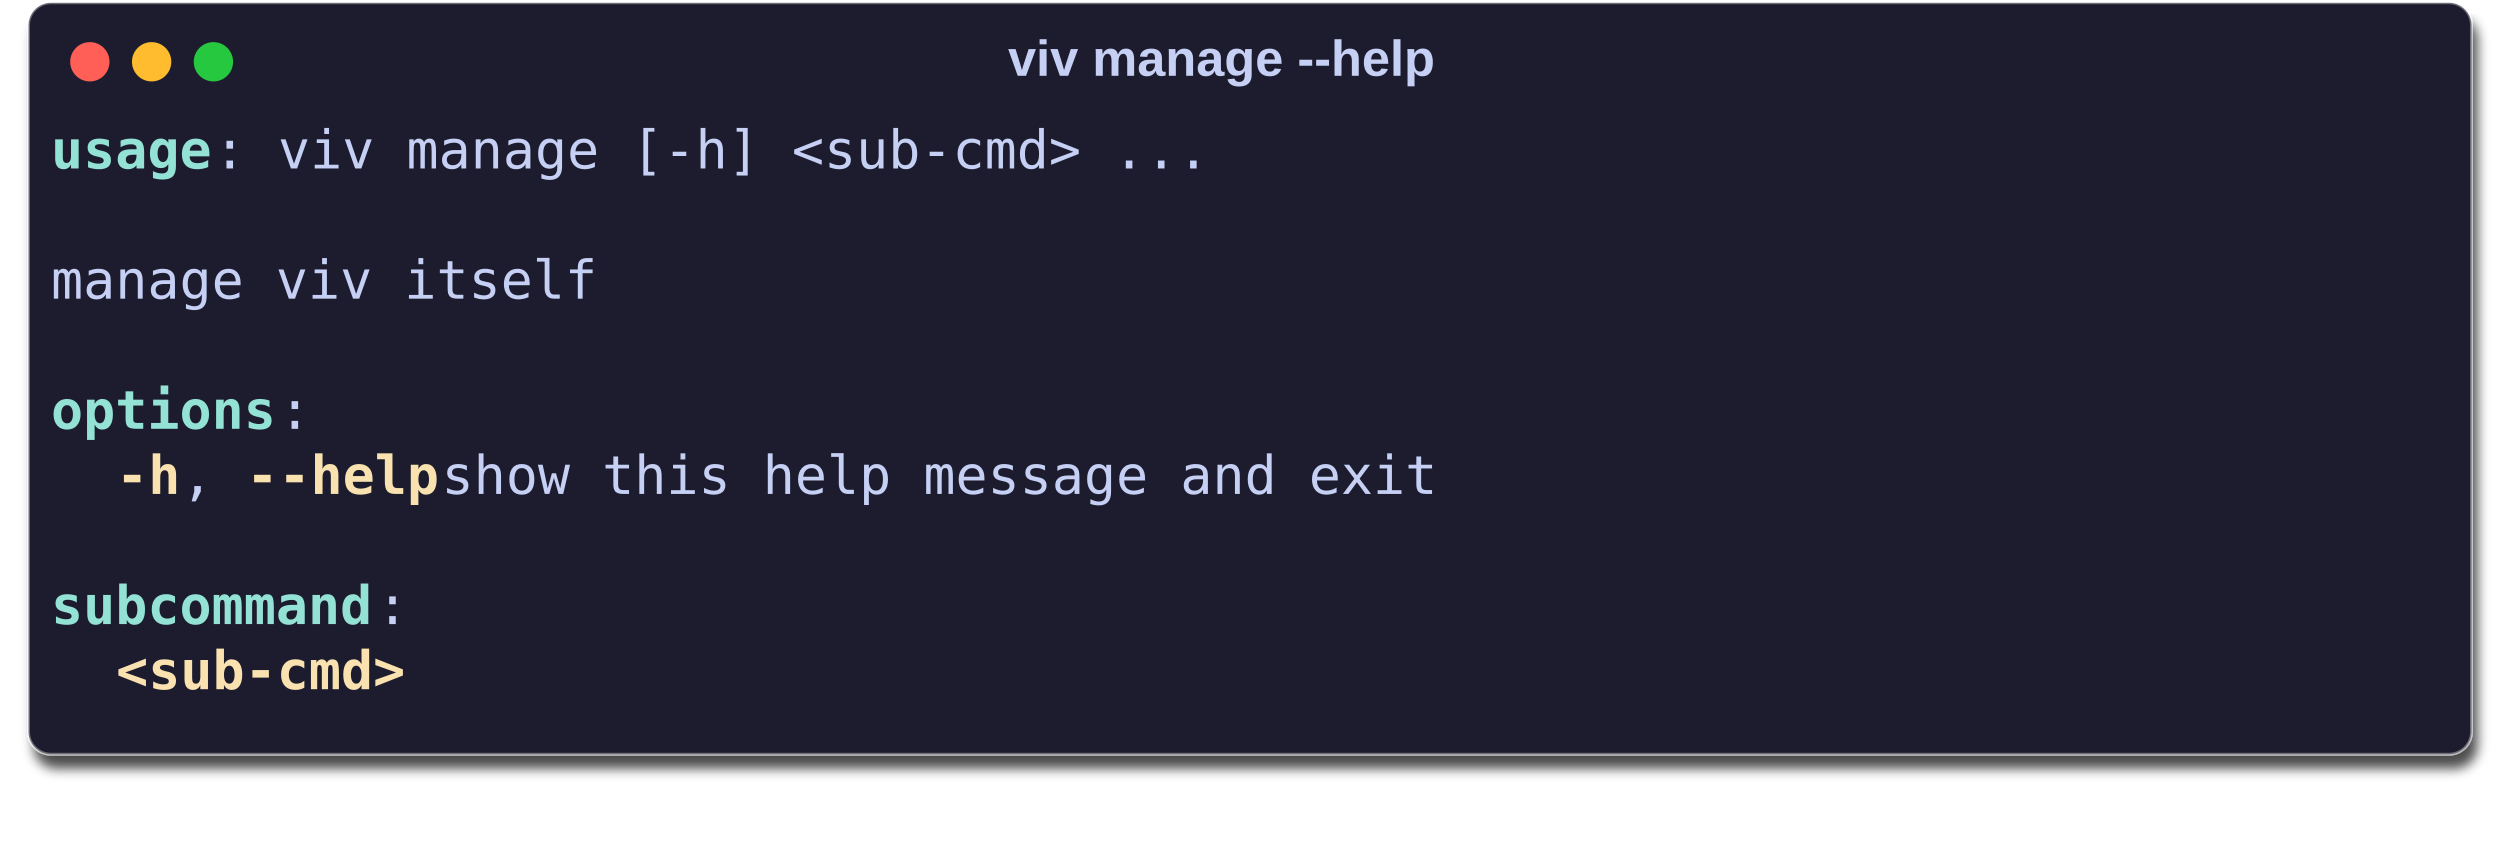
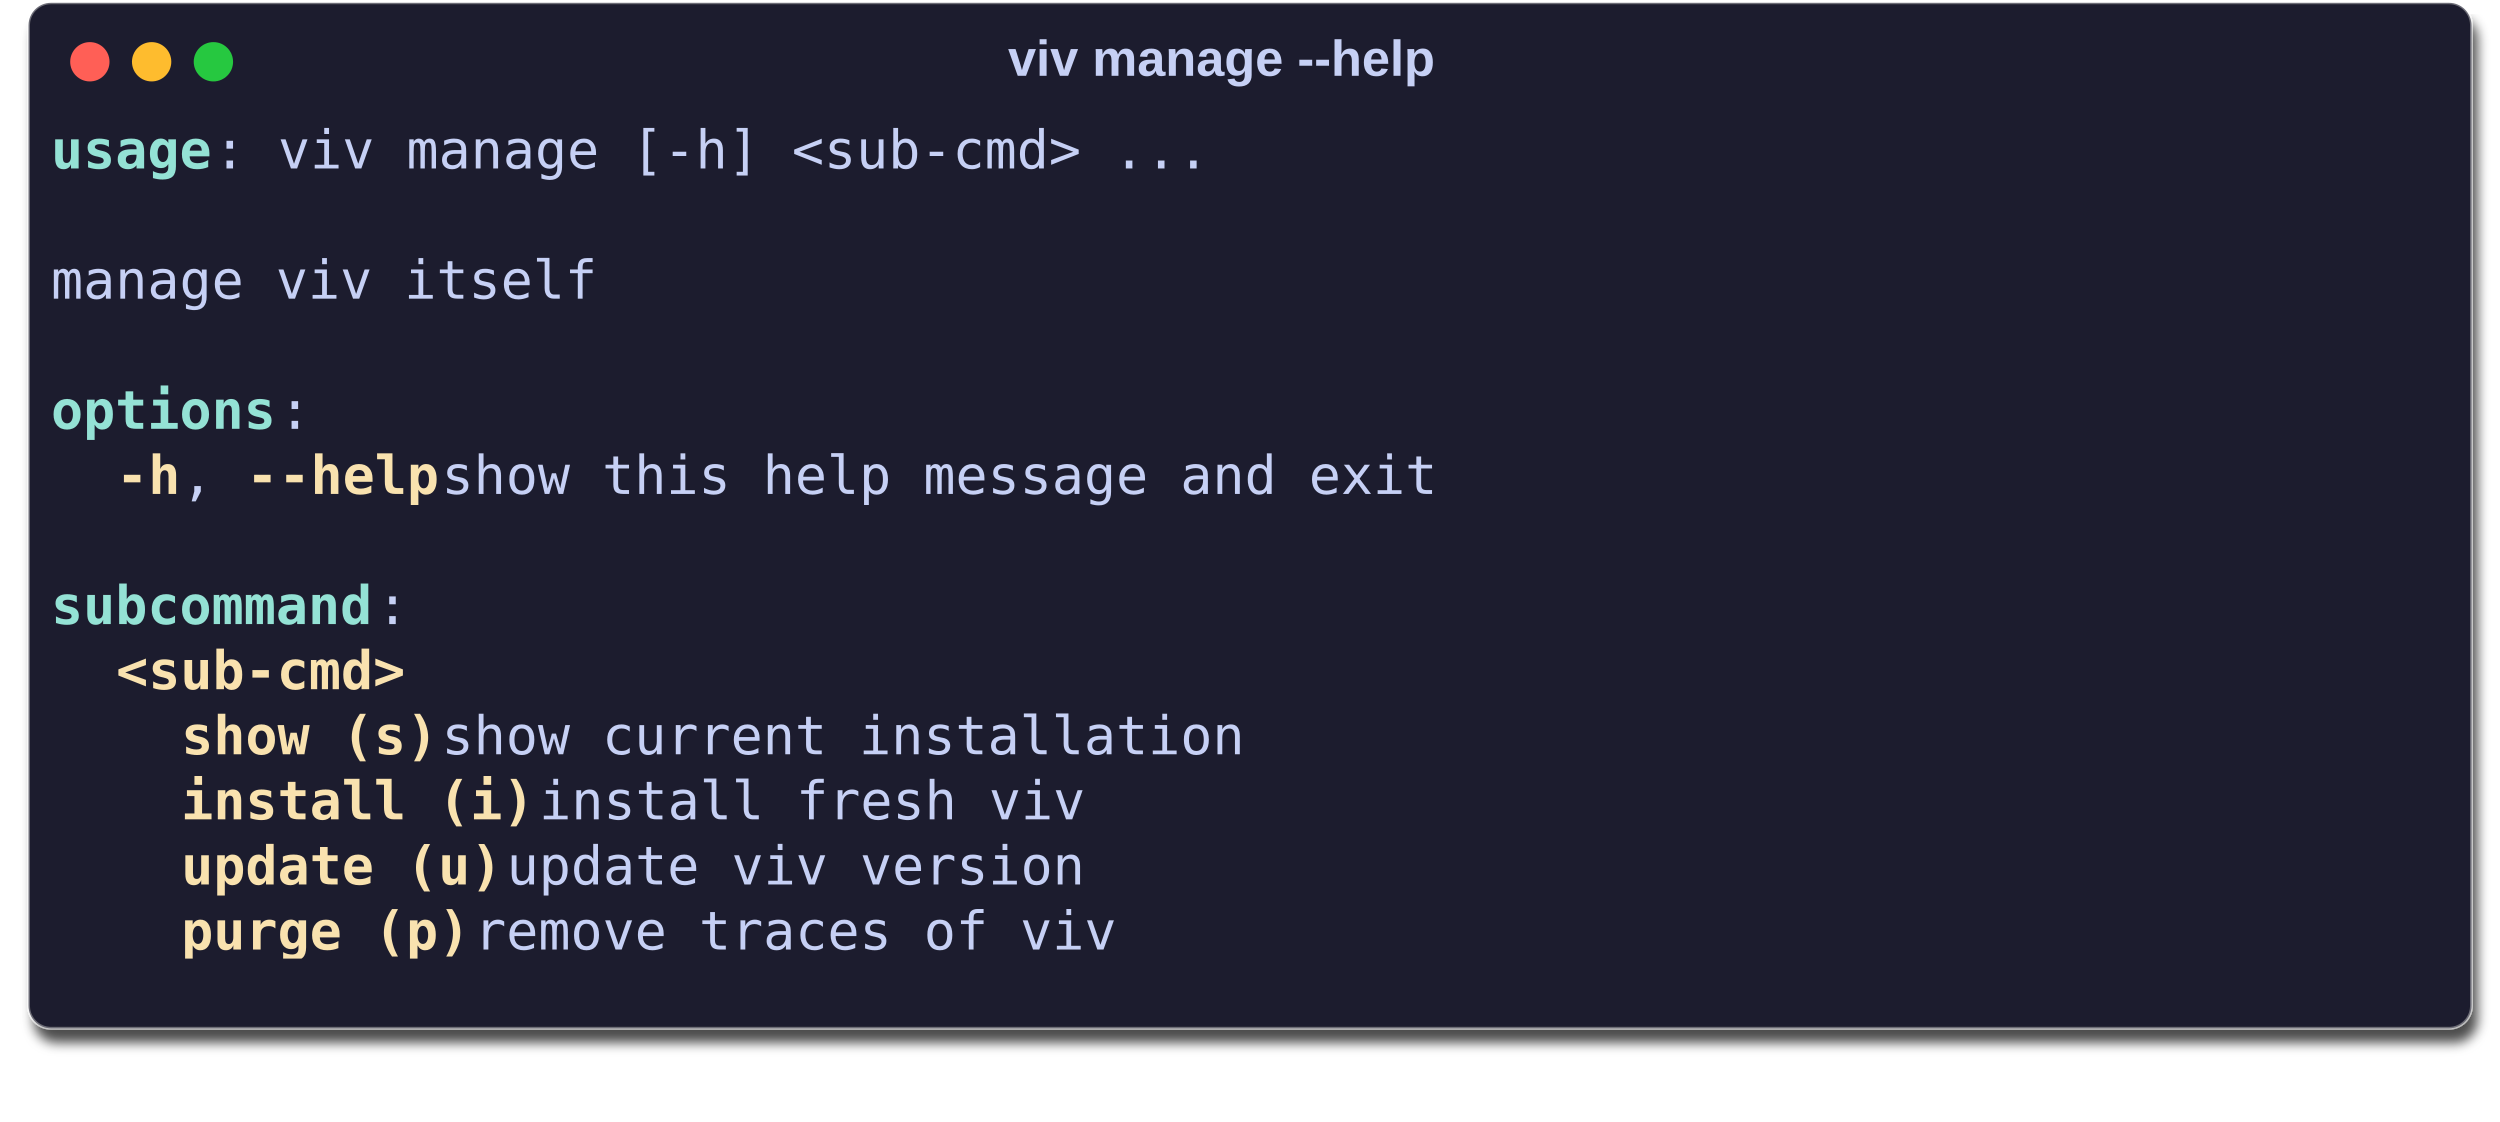
- <svg xmlns="http://www.w3.org/2000/svg" class="rich-terminal shadow" viewBox="0 0 890.333 301.933">
+ <svg xmlns="http://www.w3.org/2000/svg" class="rich-terminal shadow" viewBox="0 0 890.333 399.533">
  <style>

    @font-face {
        font-family: "Fira Code";
        src: local("FiraCode-Regular"),
                url("https://cdnjs.cloudflare.com/ajax/libs/firacode/6.2.0/woff2/FiraCode-Regular.woff2") format("woff2"),
                url("https://cdnjs.cloudflare.com/ajax/libs/firacode/6.2.0/woff/FiraCode-Regular.woff") format("woff");
        font-style: normal;
        font-weight: 400;
    }
    @font-face {
        font-family: "Fira Code";
        src: local("FiraCode-Bold"),
                url("https://cdnjs.cloudflare.com/ajax/libs/firacode/6.2.0/woff2/FiraCode-Bold.woff2") format("woff2"),
                url("https://cdnjs.cloudflare.com/ajax/libs/firacode/6.2.0/woff/FiraCode-Bold.woff") format("woff");
        font-style: bold;
        font-weight: 700;
    }

-     .terminal-267988227-matrix {
+     .terminal-1970867223-matrix {
        font-family: Fira Code, monospace;
        font-size: 20px;
        line-height: 24.4px;
        font-variant-east-asian: full-width;
    }

-     .terminal-267988227-title {
+     .terminal-1970867223-title {
        font-size: 18px;
        font-weight: bold;
        font-family: arial;
    }

    .shadow {
        -webkit-filter: drop-shadow( 2px 5px 2px rgba(0, 0, 0, .7));
        filter: drop-shadow( 2px 5px 2px rgba(0, 0, 0, .7));
    }
-     .terminal-267988227-r1 { fill: #94e2d5;font-weight: bold }
- .terminal-267988227-r2 { fill: #c6d0f5 }
- .terminal-267988227-r3 { fill: #f9e2af;font-weight: bold }
+     .terminal-1970867223-r1 { fill: #94e2d5;font-weight: bold }
+ .terminal-1970867223-r2 { fill: #c6d0f5 }
+ .terminal-1970867223-r3 { fill: #f9e2af;font-weight: bold }
    </style>
  <defs>
-     <clipPath id="terminal-267988227-clip-terminal">
-       <rect x="0" y="0" width="853.0" height="218.6" />
+     <clipPath id="terminal-1970867223-clip-terminal">
+       <rect x="0" y="0" width="853.0" height="316.2" />
    </clipPath>
-     <clipPath id="terminal-267988227-line-0">
+     <clipPath id="terminal-1970867223-line-0">
      <rect x="0" y="1.5" width="854" height="24.65" />
    </clipPath>
-     <clipPath id="terminal-267988227-line-1">
+     <clipPath id="terminal-1970867223-line-1">
      <rect x="0" y="25.9" width="854" height="24.65" />
    </clipPath>
-     <clipPath id="terminal-267988227-line-2">
+     <clipPath id="terminal-1970867223-line-2">
      <rect x="0" y="50.3" width="854" height="24.65" />
    </clipPath>
-     <clipPath id="terminal-267988227-line-3">
+     <clipPath id="terminal-1970867223-line-3">
      <rect x="0" y="74.7" width="854" height="24.65" />
    </clipPath>
-     <clipPath id="terminal-267988227-line-4">
+     <clipPath id="terminal-1970867223-line-4">
      <rect x="0" y="99.1" width="854" height="24.65" />
    </clipPath>
-     <clipPath id="terminal-267988227-line-5">
+     <clipPath id="terminal-1970867223-line-5">
      <rect x="0" y="123.5" width="854" height="24.65" />
    </clipPath>
-     <clipPath id="terminal-267988227-line-6">
+     <clipPath id="terminal-1970867223-line-6">
      <rect x="0" y="147.9" width="854" height="24.65" />
    </clipPath>
-     <clipPath id="terminal-267988227-line-7">
+     <clipPath id="terminal-1970867223-line-7">
      <rect x="0" y="172.3" width="854" height="24.65" />
    </clipPath>
+     <clipPath id="terminal-1970867223-line-8">
+       <rect x="0" y="196.7" width="854" height="24.65" />
+     </clipPath>
+     <clipPath id="terminal-1970867223-line-9">
+       <rect x="0" y="221.1" width="854" height="24.65" />
+     </clipPath>
+     <clipPath id="terminal-1970867223-line-10">
+       <rect x="0" y="245.5" width="854" height="24.65" />
+     </clipPath>
+     <clipPath id="terminal-1970867223-line-11">
+       <rect x="0" y="269.9" width="854" height="24.65" />
+     </clipPath>
  </defs>
-   <rect fill="#1e1e2e" stroke="rgba(255,255,255,0.35)" stroke-width="1" x="10.167" y="1" width="870" height="267.6" rx="8" />
-   <text class="terminal-267988227-title" fill="#c6d0f5" text-anchor="middle" x="435" y="27">viv manage --help</text>
+   <rect fill="#1e1e2e" stroke="rgba(255,255,255,0.35)" stroke-width="1" x="10.167" y="1" width="870" height="365.2" rx="8" />
+   <text class="terminal-1970867223-title" fill="#c6d0f5" text-anchor="middle" x="435" y="27">viv manage --help</text>
  <g transform="translate(32,22)">
    <circle cx="0" cy="0" r="7" fill="#ff5f57" />
    <circle cx="22" cy="0" r="7" fill="#febc2e" />
    <circle cx="44" cy="0" r="7" fill="#28c840" />
  </g>
-   <g transform="translate(18.16667, 41) scale(.95)" clip-path="url(#terminal-267988227-clip-terminal)">
-     <g class="terminal-267988227-matrix">
-       <text class="terminal-267988227-r1" x="0" y="20" textLength="61" clip-path="url(#terminal-267988227-line-0)">usage</text>
-       <text class="terminal-267988227-r2" x="61" y="20" textLength="378.2" clip-path="url(#terminal-267988227-line-0)">: viv manage [-h] &lt;sub-cmd&gt; ...</text>
-       <text class="terminal-267988227-r2" x="854" y="20" textLength="12.2" clip-path="url(#terminal-267988227-line-0)">
+   <g transform="translate(18.16667, 41) scale(.95)" clip-path="url(#terminal-1970867223-clip-terminal)">
+     <g class="terminal-1970867223-matrix">
+       <text class="terminal-1970867223-r1" x="0" y="20" textLength="61" clip-path="url(#terminal-1970867223-line-0)">usage</text>
+       <text class="terminal-1970867223-r2" x="61" y="20" textLength="378.2" clip-path="url(#terminal-1970867223-line-0)">: viv manage [-h] &lt;sub-cmd&gt; ...</text>
+       <text class="terminal-1970867223-r2" x="854" y="20" textLength="12.2" clip-path="url(#terminal-1970867223-line-0)">
</text>
-       <text class="terminal-267988227-r2" x="854" y="44.4" textLength="12.2" clip-path="url(#terminal-267988227-line-1)">
+       <text class="terminal-1970867223-r2" x="854" y="44.4" textLength="12.2" clip-path="url(#terminal-1970867223-line-1)">
</text>
-       <text class="terminal-267988227-r2" x="0" y="68.8" textLength="207.4" clip-path="url(#terminal-267988227-line-2)">manage viv itself</text>
-       <text class="terminal-267988227-r2" x="854" y="68.8" textLength="12.2" clip-path="url(#terminal-267988227-line-2)">
+       <text class="terminal-1970867223-r2" x="0" y="68.8" textLength="207.4" clip-path="url(#terminal-1970867223-line-2)">manage viv itself</text>
+       <text class="terminal-1970867223-r2" x="854" y="68.8" textLength="12.2" clip-path="url(#terminal-1970867223-line-2)">
</text>
-       <text class="terminal-267988227-r2" x="854" y="93.2" textLength="12.2" clip-path="url(#terminal-267988227-line-3)">
+       <text class="terminal-1970867223-r2" x="854" y="93.2" textLength="12.2" clip-path="url(#terminal-1970867223-line-3)">
</text>
-       <text class="terminal-267988227-r1" x="0" y="117.6" textLength="85.4" clip-path="url(#terminal-267988227-line-4)">options</text>
-       <text class="terminal-267988227-r2" x="85.4" y="117.6" textLength="12.2" clip-path="url(#terminal-267988227-line-4)">:</text>
-       <text class="terminal-267988227-r2" x="854" y="117.6" textLength="12.2" clip-path="url(#terminal-267988227-line-4)">
+       <text class="terminal-1970867223-r1" x="0" y="117.6" textLength="85.4" clip-path="url(#terminal-1970867223-line-4)">options</text>
+       <text class="terminal-1970867223-r2" x="85.4" y="117.6" textLength="12.2" clip-path="url(#terminal-1970867223-line-4)">:</text>
+       <text class="terminal-1970867223-r2" x="854" y="117.6" textLength="12.2" clip-path="url(#terminal-1970867223-line-4)">
</text>
-       <text class="terminal-267988227-r3" x="24.4" y="142" textLength="24.4" clip-path="url(#terminal-267988227-line-5)">-h</text>
-       <text class="terminal-267988227-r2" x="48.8" y="142" textLength="24.4" clip-path="url(#terminal-267988227-line-5)">, </text>
-       <text class="terminal-267988227-r3" x="73.2" y="142" textLength="73.2" clip-path="url(#terminal-267988227-line-5)">--help</text>
-       <text class="terminal-267988227-r2" x="146.4" y="142" textLength="427" clip-path="url(#terminal-267988227-line-5)">    show this help message and exit</text>
-       <text class="terminal-267988227-r2" x="854" y="142" textLength="12.2" clip-path="url(#terminal-267988227-line-5)">
+       <text class="terminal-1970867223-r3" x="24.4" y="142" textLength="24.4" clip-path="url(#terminal-1970867223-line-5)">-h</text>
+       <text class="terminal-1970867223-r2" x="48.8" y="142" textLength="24.4" clip-path="url(#terminal-1970867223-line-5)">, </text>
+       <text class="terminal-1970867223-r3" x="73.2" y="142" textLength="73.2" clip-path="url(#terminal-1970867223-line-5)">--help</text>
+       <text class="terminal-1970867223-r2" x="146.4" y="142" textLength="439.2" clip-path="url(#terminal-1970867223-line-5)">     show this help message and exit</text>
+       <text class="terminal-1970867223-r2" x="854" y="142" textLength="12.2" clip-path="url(#terminal-1970867223-line-5)">
</text>
-       <text class="terminal-267988227-r2" x="854" y="166.4" textLength="12.2" clip-path="url(#terminal-267988227-line-6)">
+       <text class="terminal-1970867223-r2" x="854" y="166.4" textLength="12.2" clip-path="url(#terminal-1970867223-line-6)">
</text>
-       <text class="terminal-267988227-r1" x="0" y="190.8" textLength="122" clip-path="url(#terminal-267988227-line-7)">subcommand</text>
-       <text class="terminal-267988227-r2" x="122" y="190.8" textLength="12.2" clip-path="url(#terminal-267988227-line-7)">:</text>
-       <text class="terminal-267988227-r2" x="854" y="190.8" textLength="12.2" clip-path="url(#terminal-267988227-line-7)">
+       <text class="terminal-1970867223-r1" x="0" y="190.8" textLength="122" clip-path="url(#terminal-1970867223-line-7)">subcommand</text>
+       <text class="terminal-1970867223-r2" x="122" y="190.8" textLength="12.2" clip-path="url(#terminal-1970867223-line-7)">:</text>
+       <text class="terminal-1970867223-r2" x="854" y="190.8" textLength="12.2" clip-path="url(#terminal-1970867223-line-7)">
</text>
-       <text class="terminal-267988227-r3" x="24.4" y="215.2" textLength="109.8" clip-path="url(#terminal-267988227-line-8)">&lt;sub-cmd&gt;</text>
-       <text class="terminal-267988227-r2" x="854" y="215.2" textLength="12.2" clip-path="url(#terminal-267988227-line-8)">
+       <text class="terminal-1970867223-r3" x="24.4" y="215.2" textLength="109.8" clip-path="url(#terminal-1970867223-line-8)">&lt;sub-cmd&gt;</text>
+       <text class="terminal-1970867223-r2" x="854" y="215.2" textLength="12.2" clip-path="url(#terminal-1970867223-line-8)">
+ </text>
+       <text class="terminal-1970867223-r3" x="48.8" y="239.6" textLength="97.6" clip-path="url(#terminal-1970867223-line-9)">show (s)</text>
+       <text class="terminal-1970867223-r2" x="146.4" y="239.6" textLength="366" clip-path="url(#terminal-1970867223-line-9)">     show current installation</text>
+       <text class="terminal-1970867223-r2" x="854" y="239.6" textLength="12.2" clip-path="url(#terminal-1970867223-line-9)">
+ </text>
+       <text class="terminal-1970867223-r3" x="48.8" y="264" textLength="134.2" clip-path="url(#terminal-1970867223-line-10)">install (i)</text>
+       <text class="terminal-1970867223-r2" x="183" y="264" textLength="231.8" clip-path="url(#terminal-1970867223-line-10)">  install fresh viv</text>
+       <text class="terminal-1970867223-r2" x="854" y="264" textLength="12.2" clip-path="url(#terminal-1970867223-line-10)">
+ </text>
+       <text class="terminal-1970867223-r3" x="48.8" y="288.4" textLength="122" clip-path="url(#terminal-1970867223-line-11)">update (u)</text>
+       <text class="terminal-1970867223-r2" x="170.8" y="288.4" textLength="256.2" clip-path="url(#terminal-1970867223-line-11)">   update viv version</text>
+       <text class="terminal-1970867223-r2" x="854" y="288.4" textLength="12.2" clip-path="url(#terminal-1970867223-line-11)">
+ </text>
+       <text class="terminal-1970867223-r3" x="48.8" y="312.8" textLength="109.8" clip-path="url(#terminal-1970867223-line-12)">purge (p)</text>
+       <text class="terminal-1970867223-r2" x="158.6" y="312.8" textLength="292.8" clip-path="url(#terminal-1970867223-line-12)">    remove traces of viv</text>
+       <text class="terminal-1970867223-r2" x="854" y="312.8" textLength="12.2" clip-path="url(#terminal-1970867223-line-12)">
</text>
    </g>
  </g>
</svg>
